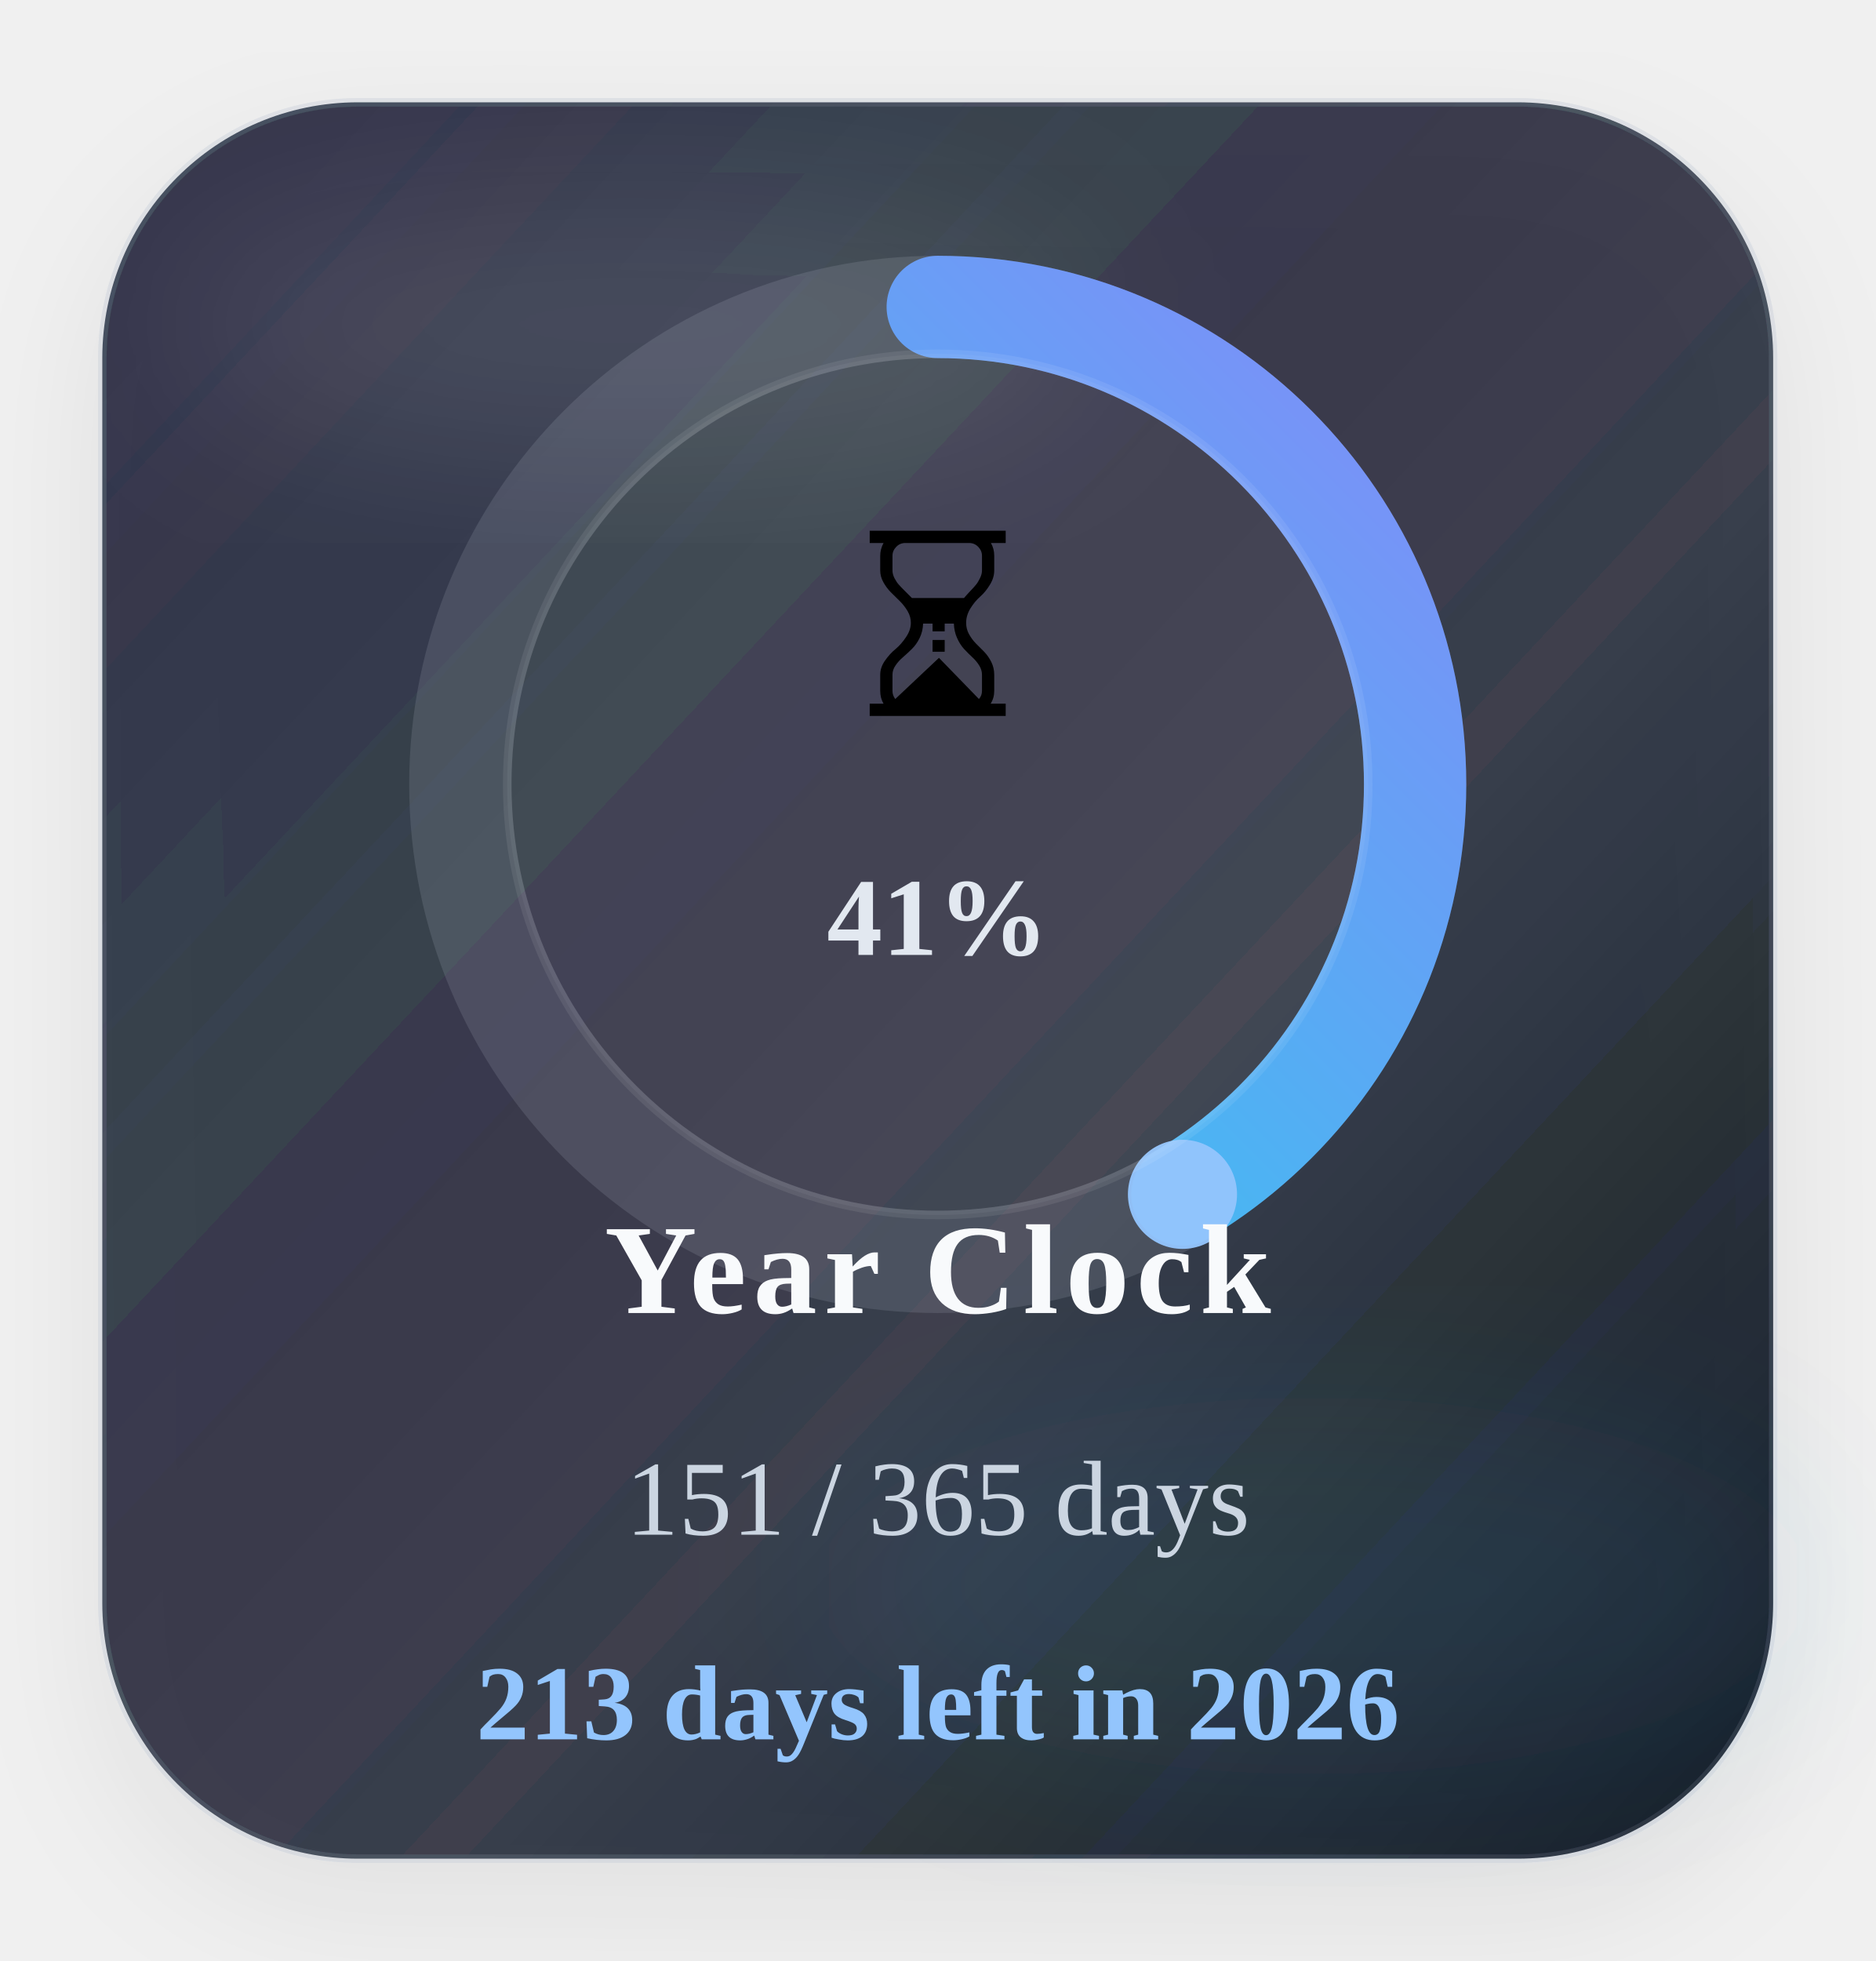
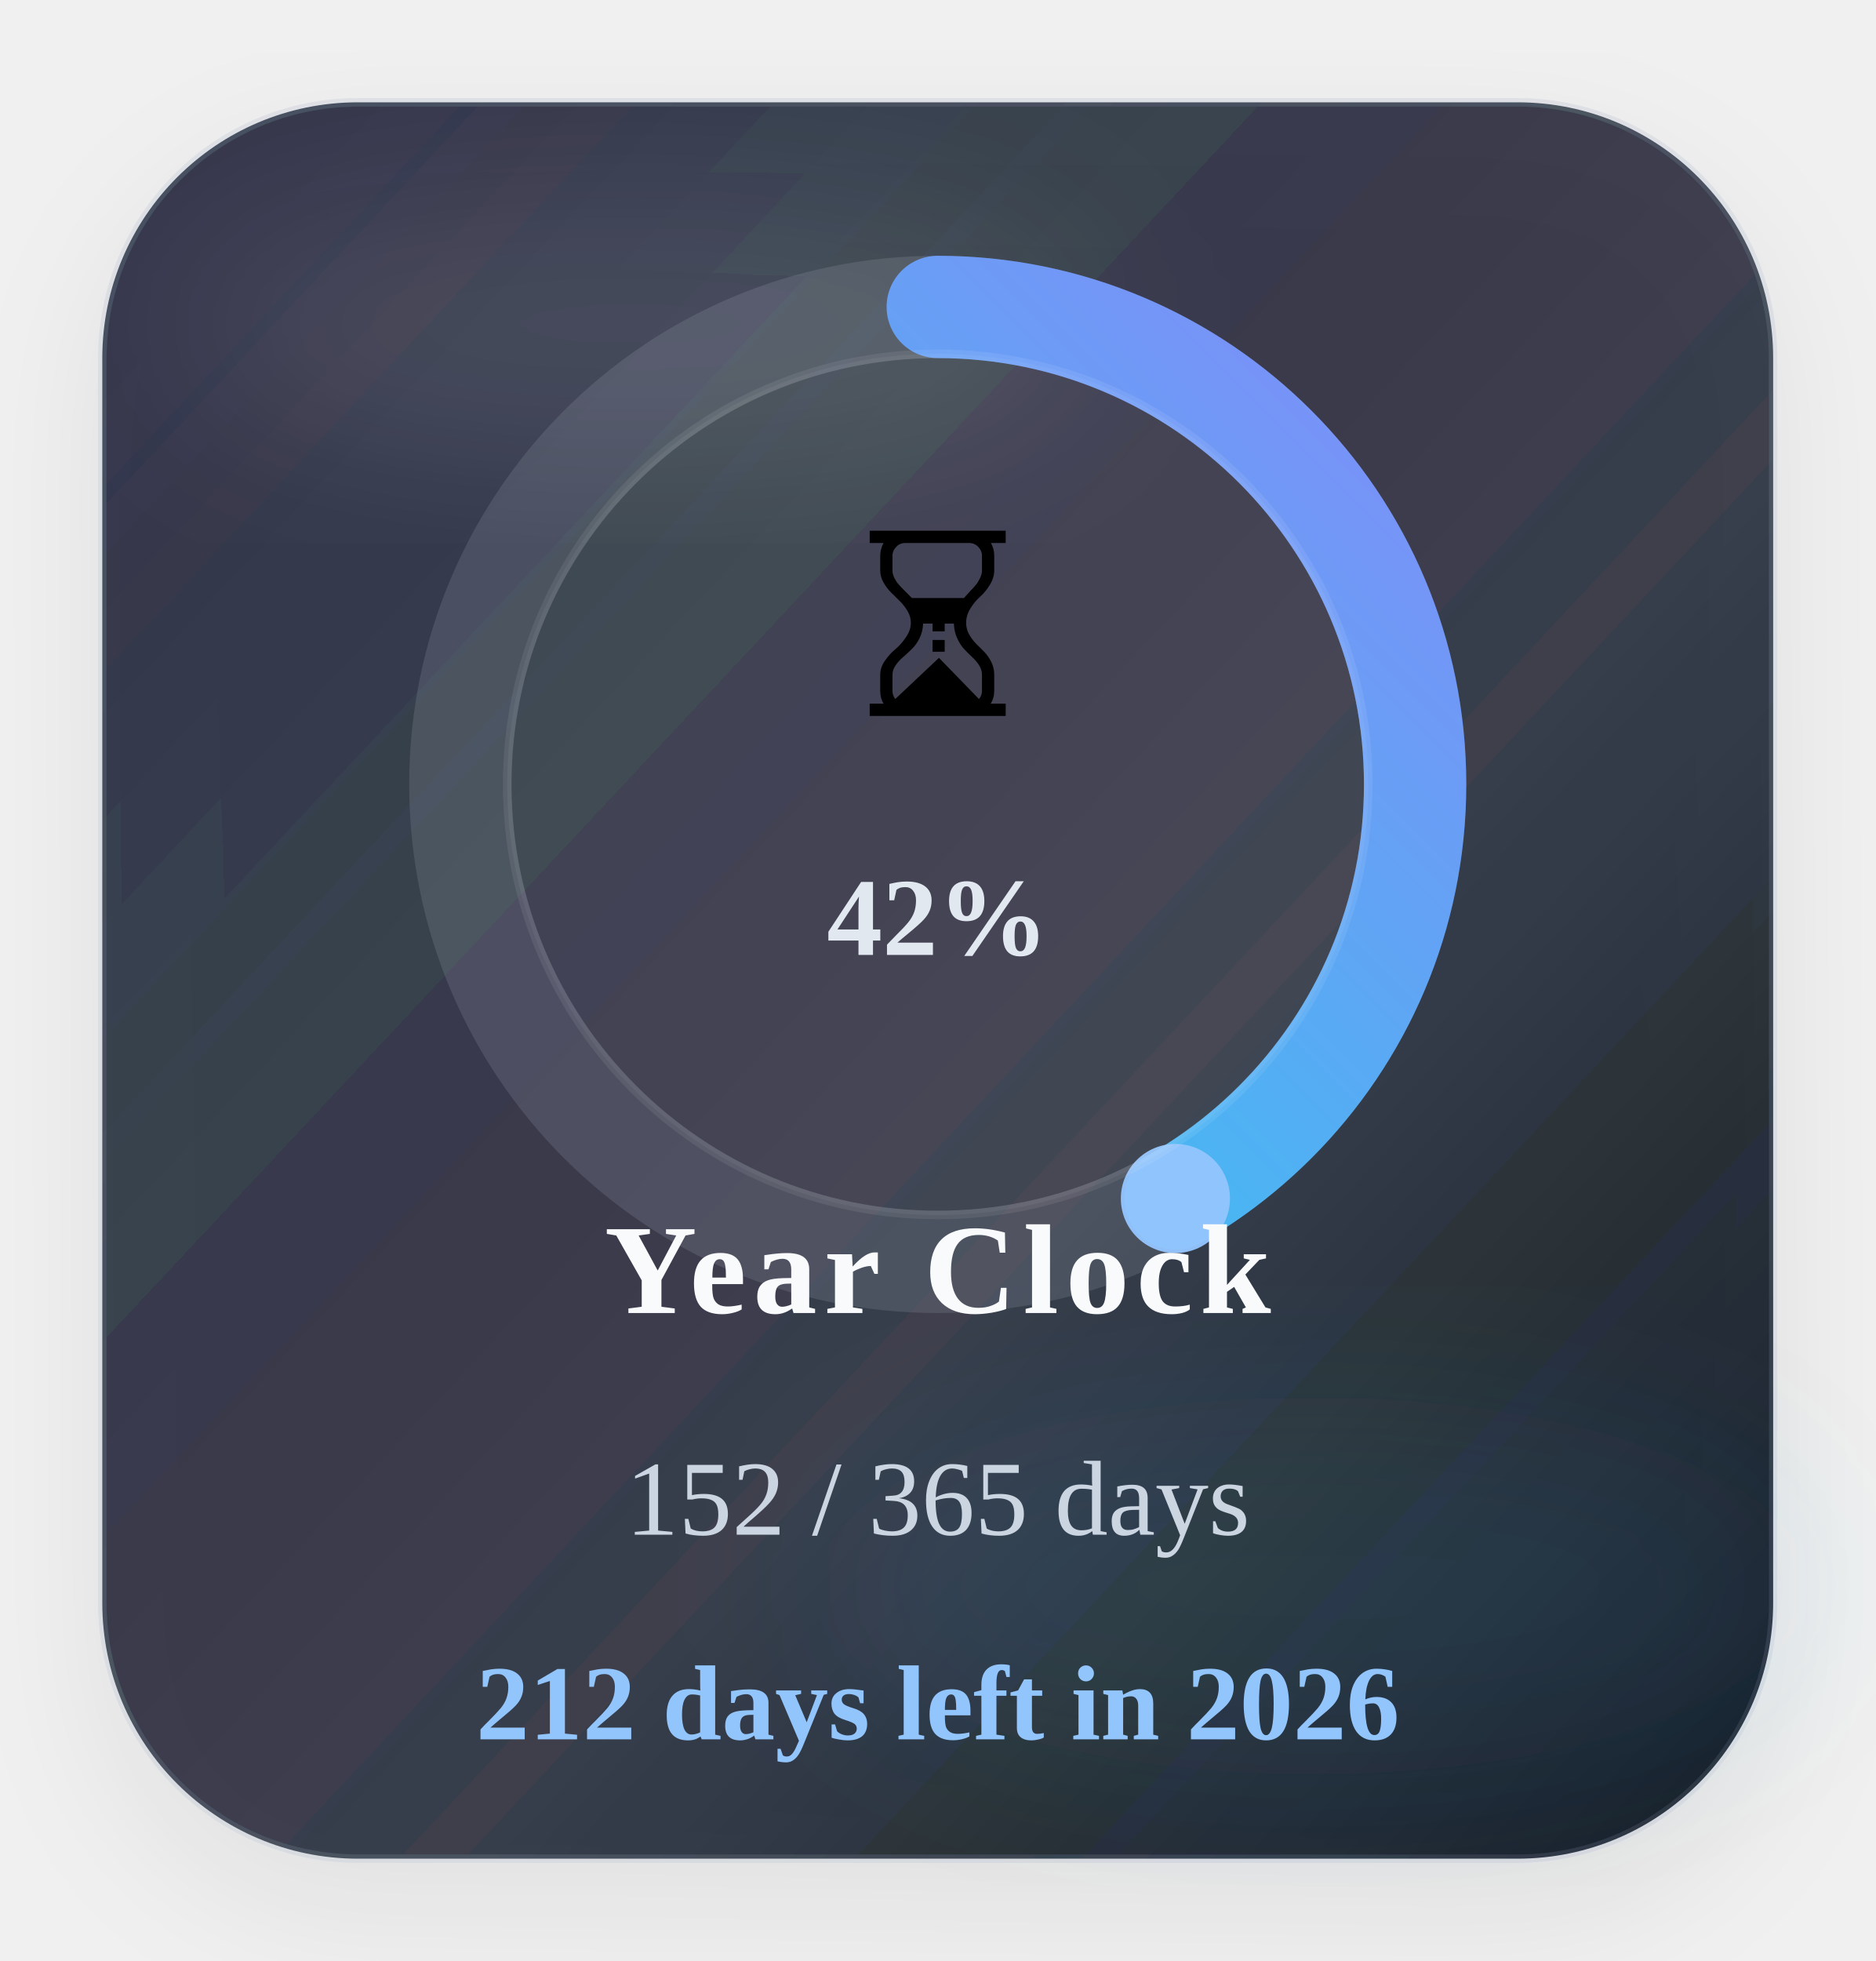
<svg xmlns="http://www.w3.org/2000/svg" width="220" height="230" viewBox="0 0 220 230" role="img" aria-label="Time progress for 2026">
  <defs>
    <linearGradient id="timeGradient" x1="0%" y1="0%" x2="100%" y2="100%">
      <stop offset="0%" stop-color="#22d3ee" />
      <stop offset="100%" stop-color="#818cf8" />
    </linearGradient>
    <linearGradient id="timeCard" x1="0%" y1="0%" x2="100%" y2="100%">
      <stop offset="0%" stop-color="#1c2537" stop-opacity="0.88" />
      <stop offset="60%" stop-color="#111827" stop-opacity="0.8" />
      <stop offset="100%" stop-color="#0b1220" stop-opacity="0.96" />
    </linearGradient>
    <filter id="timeShadow" x="-25%" y="-25%" width="150%" height="150%">
      <feDropShadow dx="0" dy="6" stdDeviation="8" flood-color="#020617" flood-opacity="0.08" />
    </filter>
    <filter id="timeBlur" x="-30%" y="-30%" width="160%" height="160%">
      <feGaussianBlur stdDeviation="10" />
    </filter>
  </defs>
  <rect x="12" y="12" width="196" height="206" rx="30" fill="url(#timeCard)" stroke="#94a3b8" stroke-opacity="0.18" filter="url(#timeShadow)" />
  <ellipse cx="74" cy="38" rx="54" ry="16" fill="#ffffff" fill-opacity="0.09" filter="url(#timeBlur)" />
  <ellipse cx="154" cy="186" rx="58" ry="22" fill="#38bdf8" fill-opacity="0.08" filter="url(#timeBlur)" />
  <circle class="ring-track" cx="110" cy="92" r="56" fill="none" stroke="#cbd5e1" stroke-opacity="0.14" stroke-width="12" />
-   <circle class="progress-ring" cx="110" cy="92" r="56" fill="none" stroke="url(#timeGradient)" stroke-width="12" stroke-linecap="round" stroke-dasharray="351.86" stroke-dashoffset="206.07" data-target-offset="206.07" data-ring-length="351.86" transform="rotate(-90 110 92)" />
-   <circle class="progress-endcap" cx="138.71" cy="140.08" r="6.4" fill="#93c5fd" fill-opacity="0.96" data-center-x="110" data-center-y="92" data-radius="56" data-target-angle="59.1583" />
+   <circle class="progress-ring" cx="110" cy="92" r="56" fill="none" stroke="url(#timeGradient)" stroke-width="12" stroke-linecap="round" stroke-dasharray="351.86" stroke-dashoffset="205.11" data-target-offset="205.11" data-ring-length="351.86" transform="rotate(-90 110 92)" />
+   <circle class="progress-endcap" cx="137.88" cy="140.57" r="6.4" fill="#93c5fd" fill-opacity="0.96" data-center-x="110" data-center-y="92" data-radius="56" data-target-angle="60.1446" />
  <circle class="ring-core" cx="110" cy="92" r="50.5" fill="#ffffff" fill-opacity="0.05" stroke="#ffffff" stroke-opacity="0.08" />
  <text class="progress-emoji" x="110" y="84" text-anchor="middle" font-size="30">⏳</text>
-   <text class="progress-percent" x="110" y="112" text-anchor="middle" font-size="13" font-weight="700" fill="#e2e8f0">41%</text>
+   <text class="progress-percent" x="110" y="112" text-anchor="middle" font-size="13" font-weight="700" fill="#e2e8f0">42%</text>
  <text class="progress-label" x="110" y="154" text-anchor="middle" font-size="15" font-weight="700" letter-spacing="0.8" fill="#f8fafc">Year Clock</text>
-   <text class="progress-value" x="110" y="180" text-anchor="middle" font-size="12.5" fill="#cbd5e1">151 / 365 days</text>
-   <text class="progress-status" data-status-state="remaining" x="110" y="204" text-anchor="middle" font-size="12.5" font-weight="700" fill="#93c5fd">213 days left in 2026</text>
+   <text class="progress-value" x="110" y="180" text-anchor="middle" font-size="12.5" fill="#cbd5e1">152 / 365 days</text>
+   <text class="progress-status" data-status-state="remaining" x="110" y="204" text-anchor="middle" font-size="12.5" font-weight="700" fill="#93c5fd">212 days left in 2026</text>
</svg>
